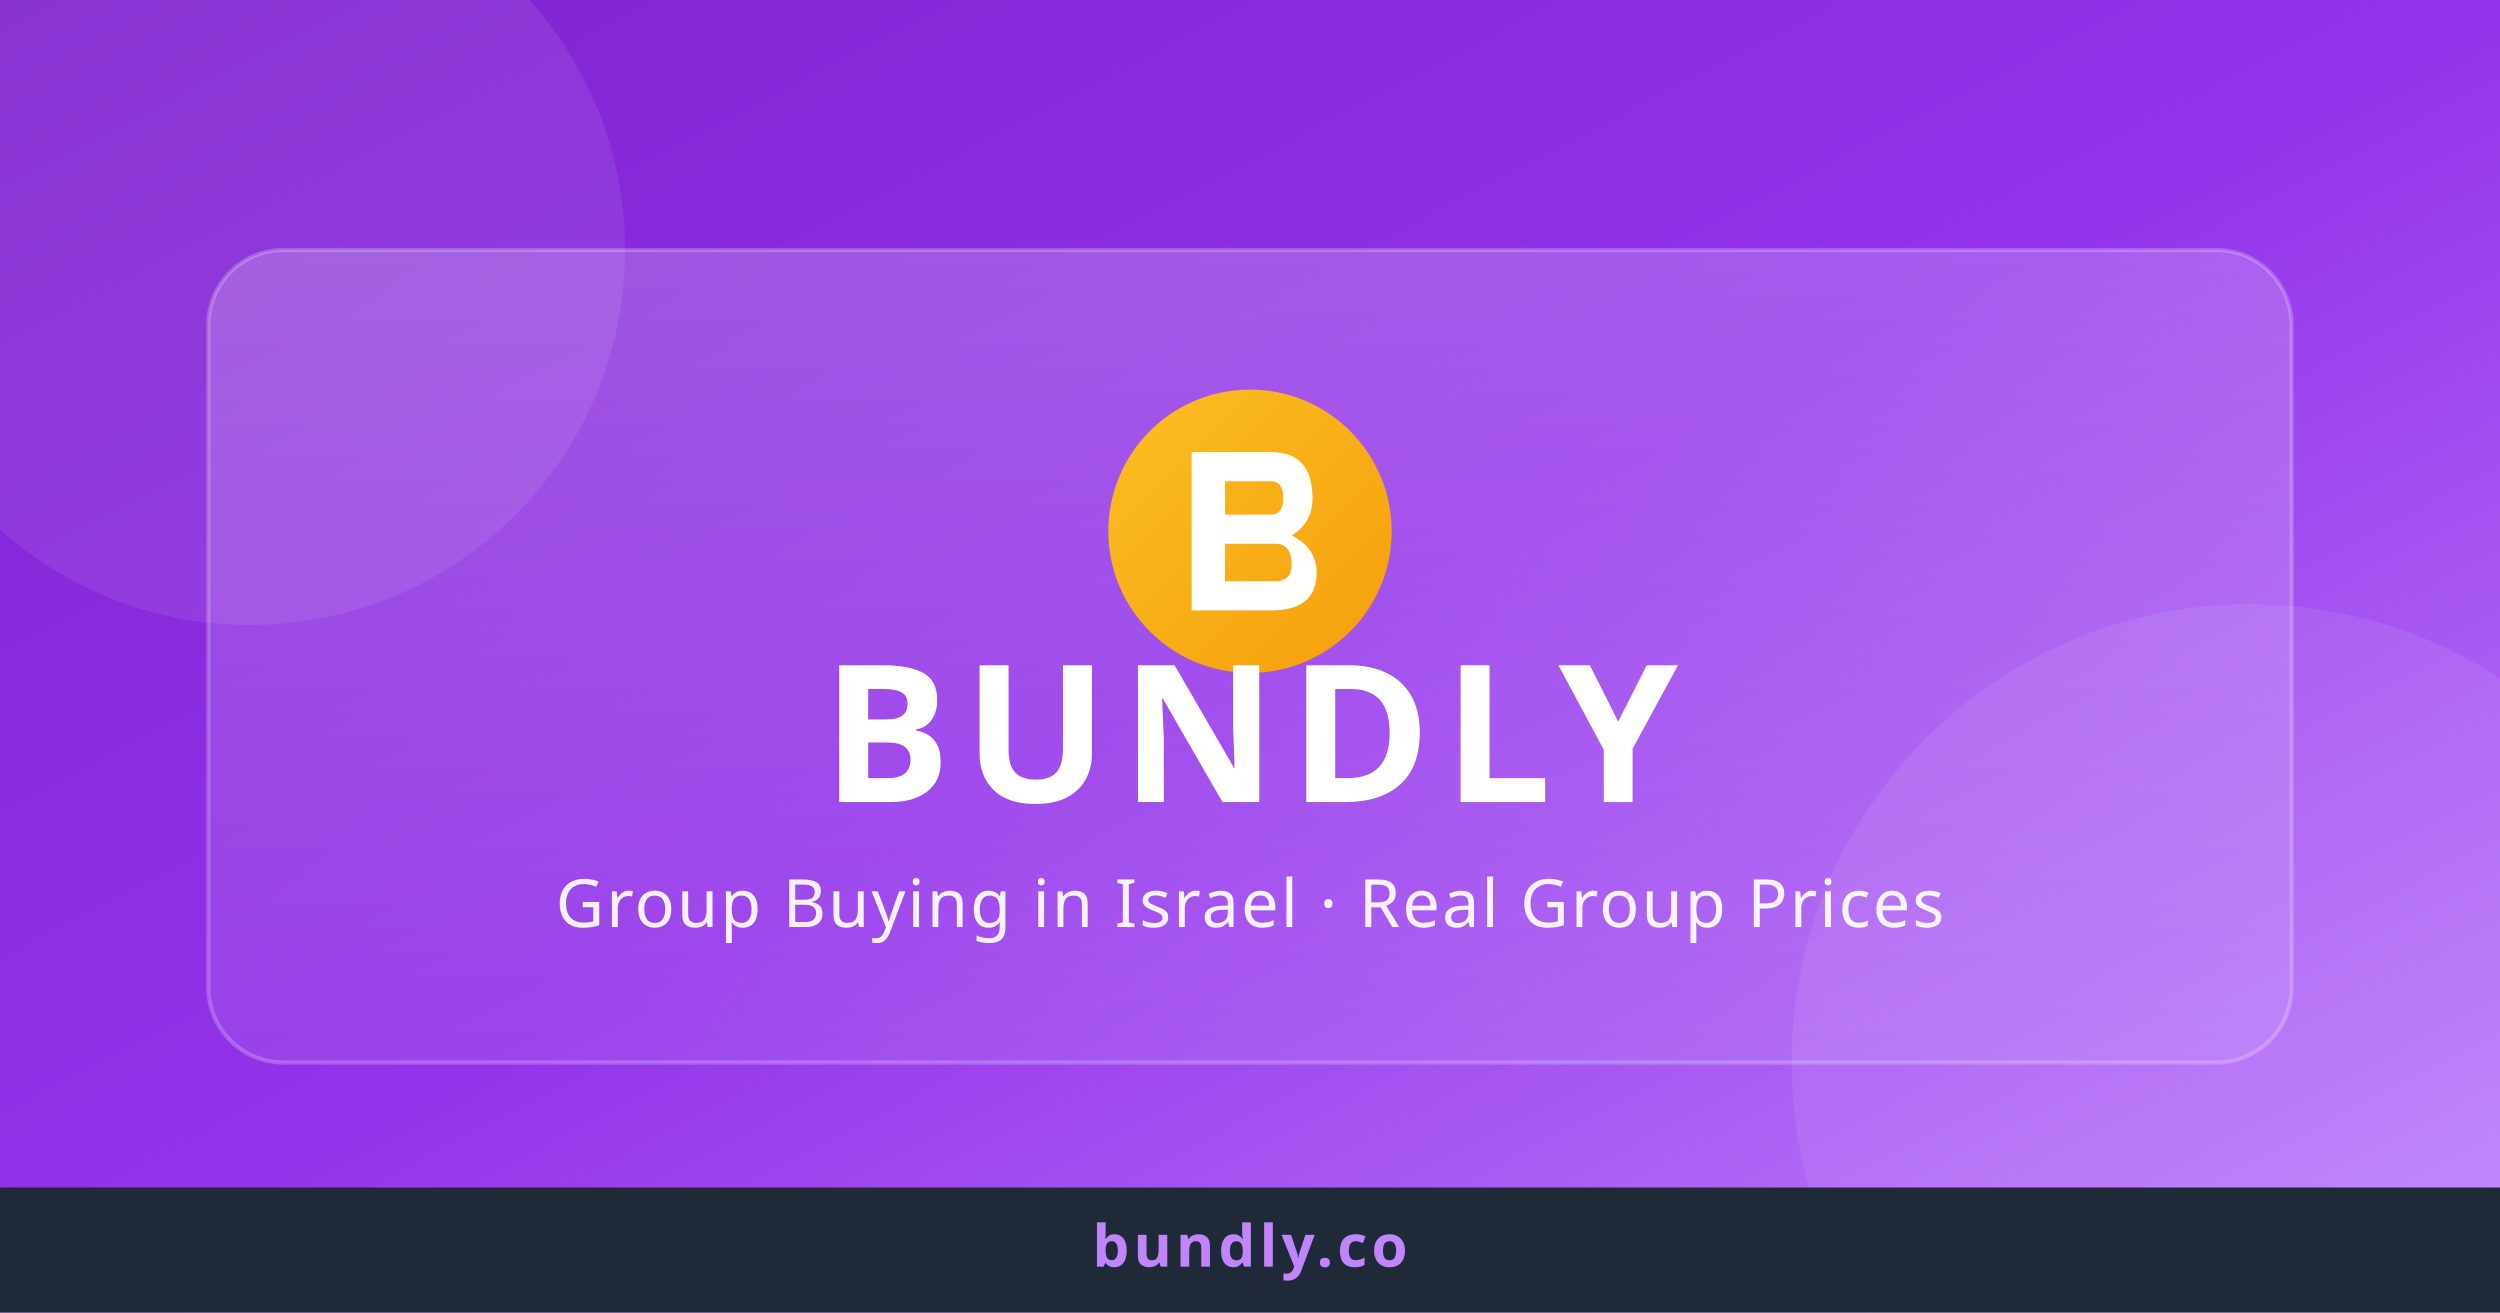
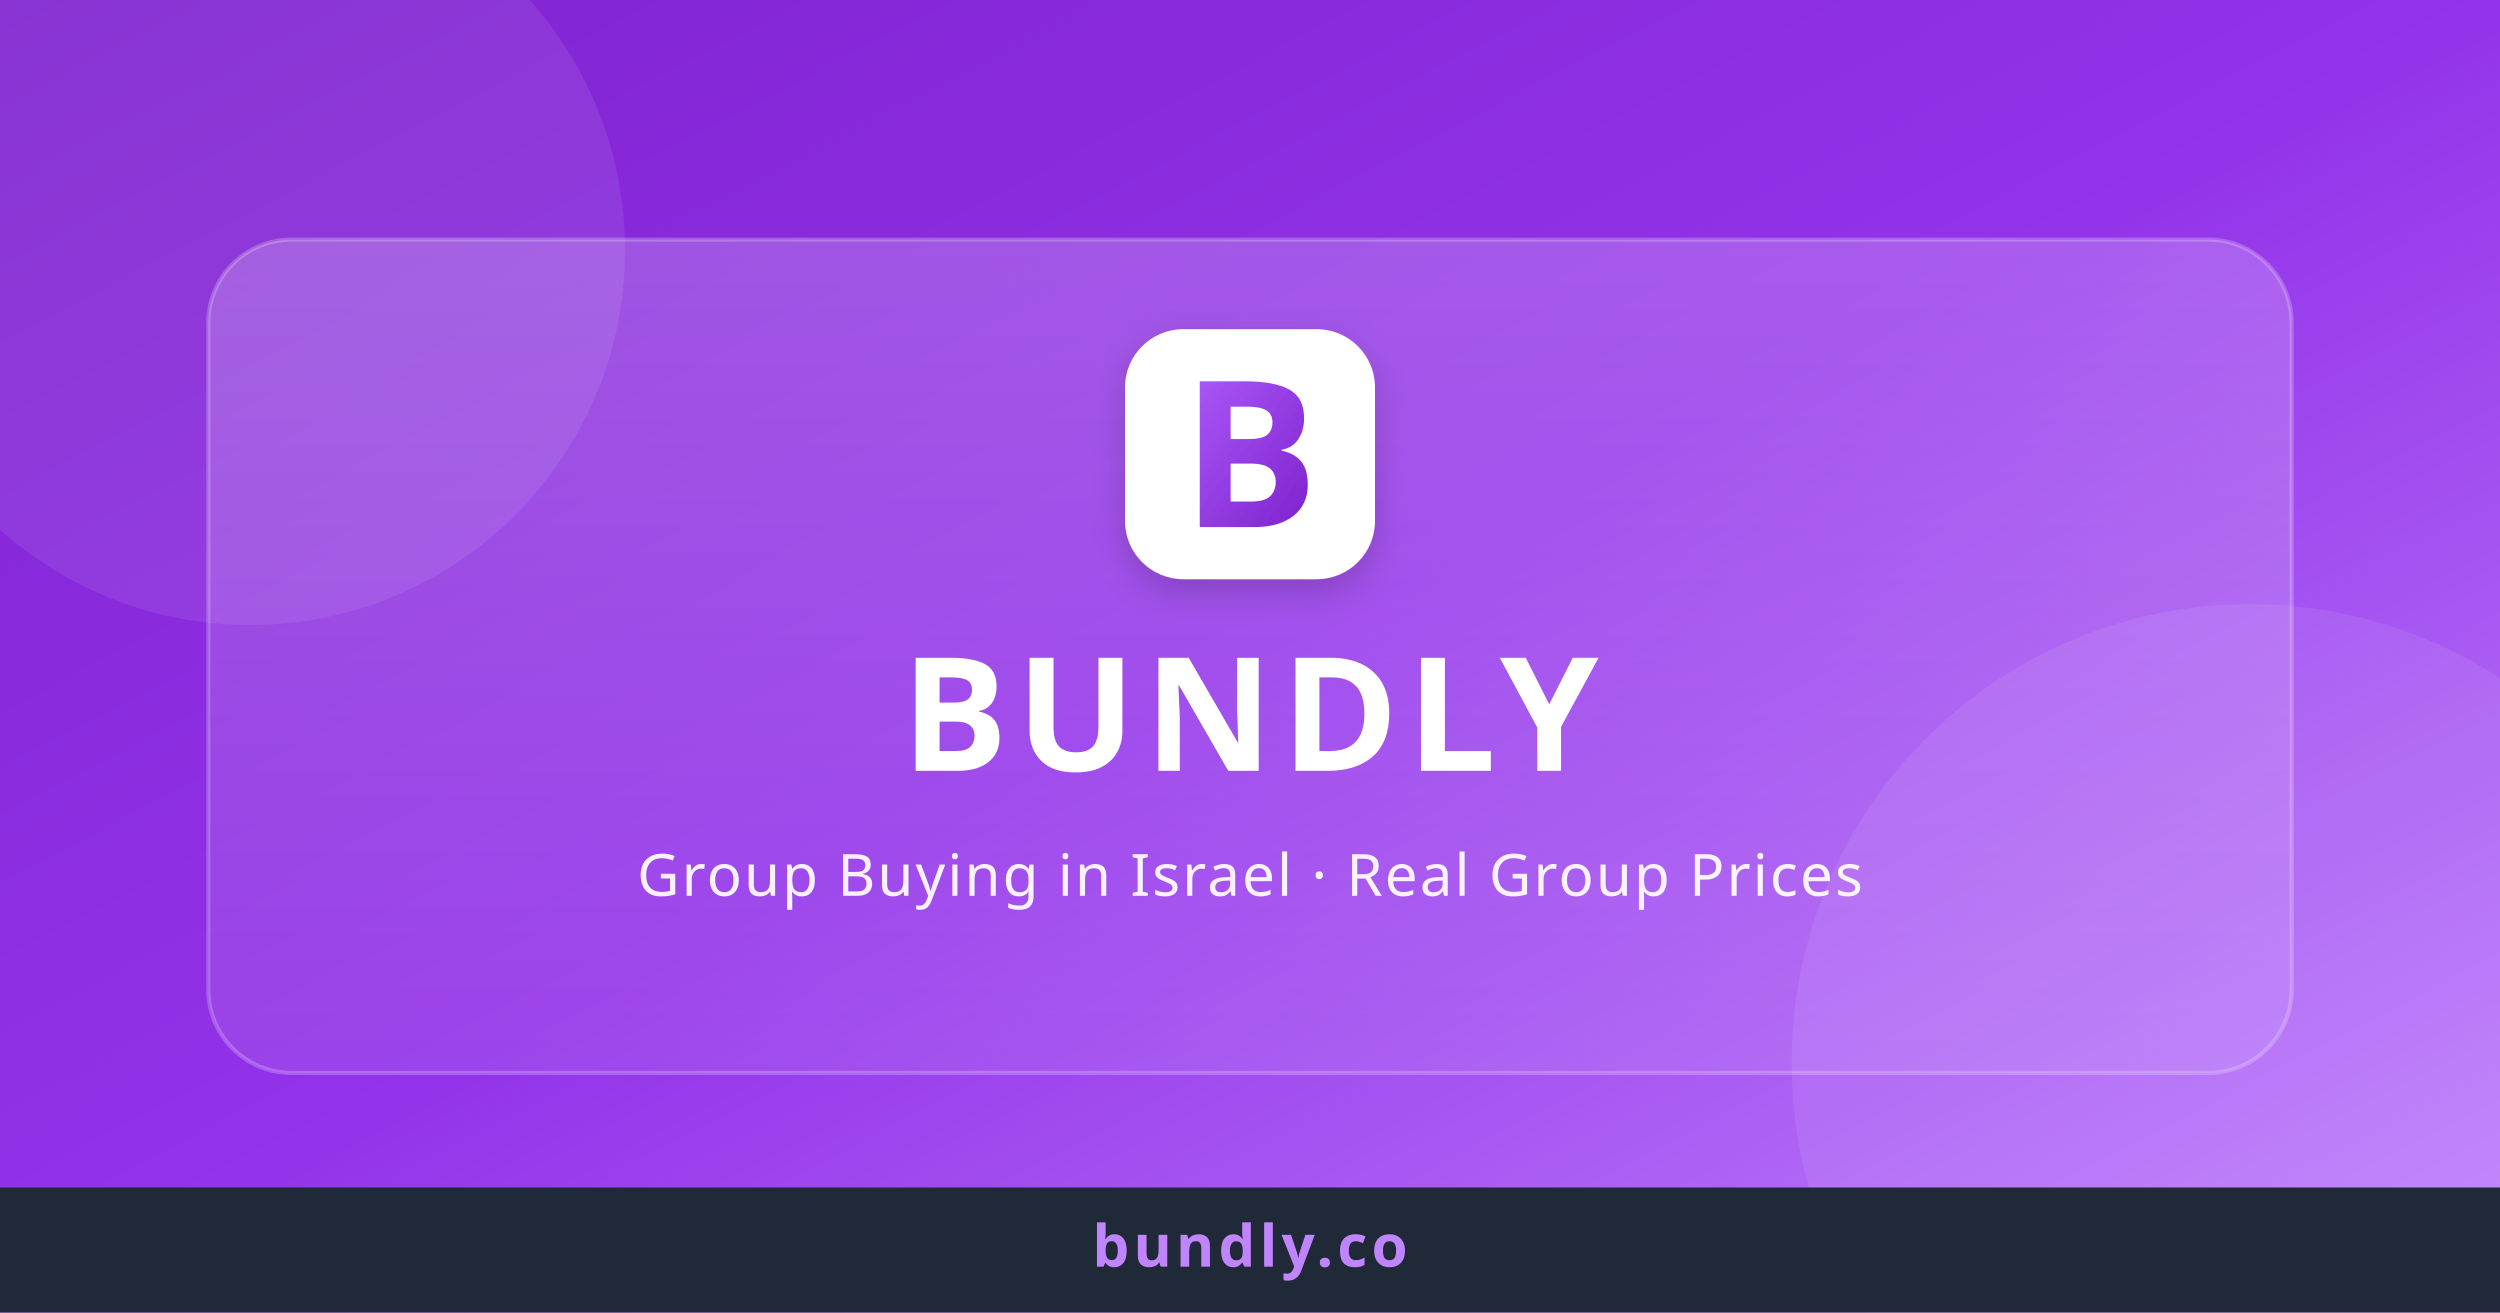
<svg xmlns="http://www.w3.org/2000/svg" viewBox="0 0 1200 630" width="1200" height="630">
  <defs>
    <linearGradient id="bg" x1="0%" y1="0%" x2="100%" y2="100%">
      <stop offset="0%" stop-color="#7e22ce" />
      <stop offset="50%" stop-color="#9333ea" />
      <stop offset="100%" stop-color="#c084fc" />
    </linearGradient>
    <linearGradient id="card" x1="0%" y1="0%" x2="0%" y2="100%">
      <stop offset="0%" stop-color="#ffffff" stop-opacity="0.2" />
      <stop offset="100%" stop-color="#ffffff" stop-opacity="0.08" />
    </linearGradient>
-     <linearGradient id="badge" x1="0%" y1="0%" x2="100%" y2="100%">
-       <stop offset="0%" stop-color="#fbbf24" />
-       <stop offset="100%" stop-color="#f59e0b" />
+     <linearGradient id="bMark" x1="0%" y1="0%" x2="100%" y2="100%">
+       <stop offset="0%" stop-color="#a855f7" />
+       <stop offset="100%" stop-color="#7e22ce" />
    </linearGradient>
+     <filter id="bShadow" x="-20%" y="-20%" width="140%" height="140%">
+       <feDropShadow dx="0" dy="6" stdDeviation="8" flood-color="#000000" flood-opacity="0.18" />
+     </filter>
  </defs>
  <rect width="1200" height="630" fill="url(#bg)" />
  <circle cx="120" cy="120" r="180" fill="#ffffff" fill-opacity="0.08" />
  <circle cx="1080" cy="510" r="220" fill="#ffffff" fill-opacity="0.08" />
-   <rect x="100" y="120" width="1000" height="390" rx="36" fill="url(#card)" stroke="#ffffff" stroke-opacity="0.22" stroke-width="2" />
-   <g transform="translate(540 195)">
-     <circle cx="60" cy="60" r="68" fill="url(#badge)" />
-     <path d="M 32 22 L 32 98 L 70 98 Q 92 98 92 80 Q 92 68 80 62 Q 90 56 90 44 Q 90 22 70 22 Z M 48 36 L 70 36 Q 76 36 76 44 Q 76 52 70 52 L 48 52 Z M 48 66 L 72 66 Q 80 66 80 76 Q 80 84 72 84 L 48 84 Z" fill="#ffffff" />
+   <rect x="100" y="115" width="1000" height="400" rx="40" fill="url(#card)" stroke="#ffffff" stroke-opacity="0.22" stroke-width="2" />
+   <g transform="translate(540 158)" filter="url(#bShadow)">
+     <rect width="120" height="120" rx="28" fill="#ffffff" />
+     <text x="60" y="95" font-family="sans-serif" font-size="98" font-weight="900" fill="url(#bMark)" text-anchor="middle" letter-spacing="-4">B</text>
  </g>
-   <text x="600" y="385" font-family="sans-serif" font-size="92" font-weight="900" fill="#ffffff" text-anchor="middle" letter-spacing="6">
+   <text x="600" y="370" font-family="sans-serif" font-size="76" font-weight="900" fill="#ffffff" text-anchor="middle" letter-spacing="4">
    BUNDLY
  </text>
-   <text x="600" y="445" font-family="sans-serif" font-size="32" font-weight="500" fill="#ffffff" fill-opacity="0.92" text-anchor="middle" letter-spacing="1">
+   <text x="600" y="430" font-family="sans-serif" font-size="28" font-weight="500" fill="#ffffff" fill-opacity="0.92" text-anchor="middle" letter-spacing="1">
    Group Buying in Israel · Real Group Prices
  </text>
  <rect x="0" y="570" width="1200" height="60" fill="#1f2937" />
  <text x="600" y="608" font-family="sans-serif" font-size="28" font-weight="700" fill="#c084fc" text-anchor="middle" letter-spacing="2">
    bundly.co
  </text>
</svg>
